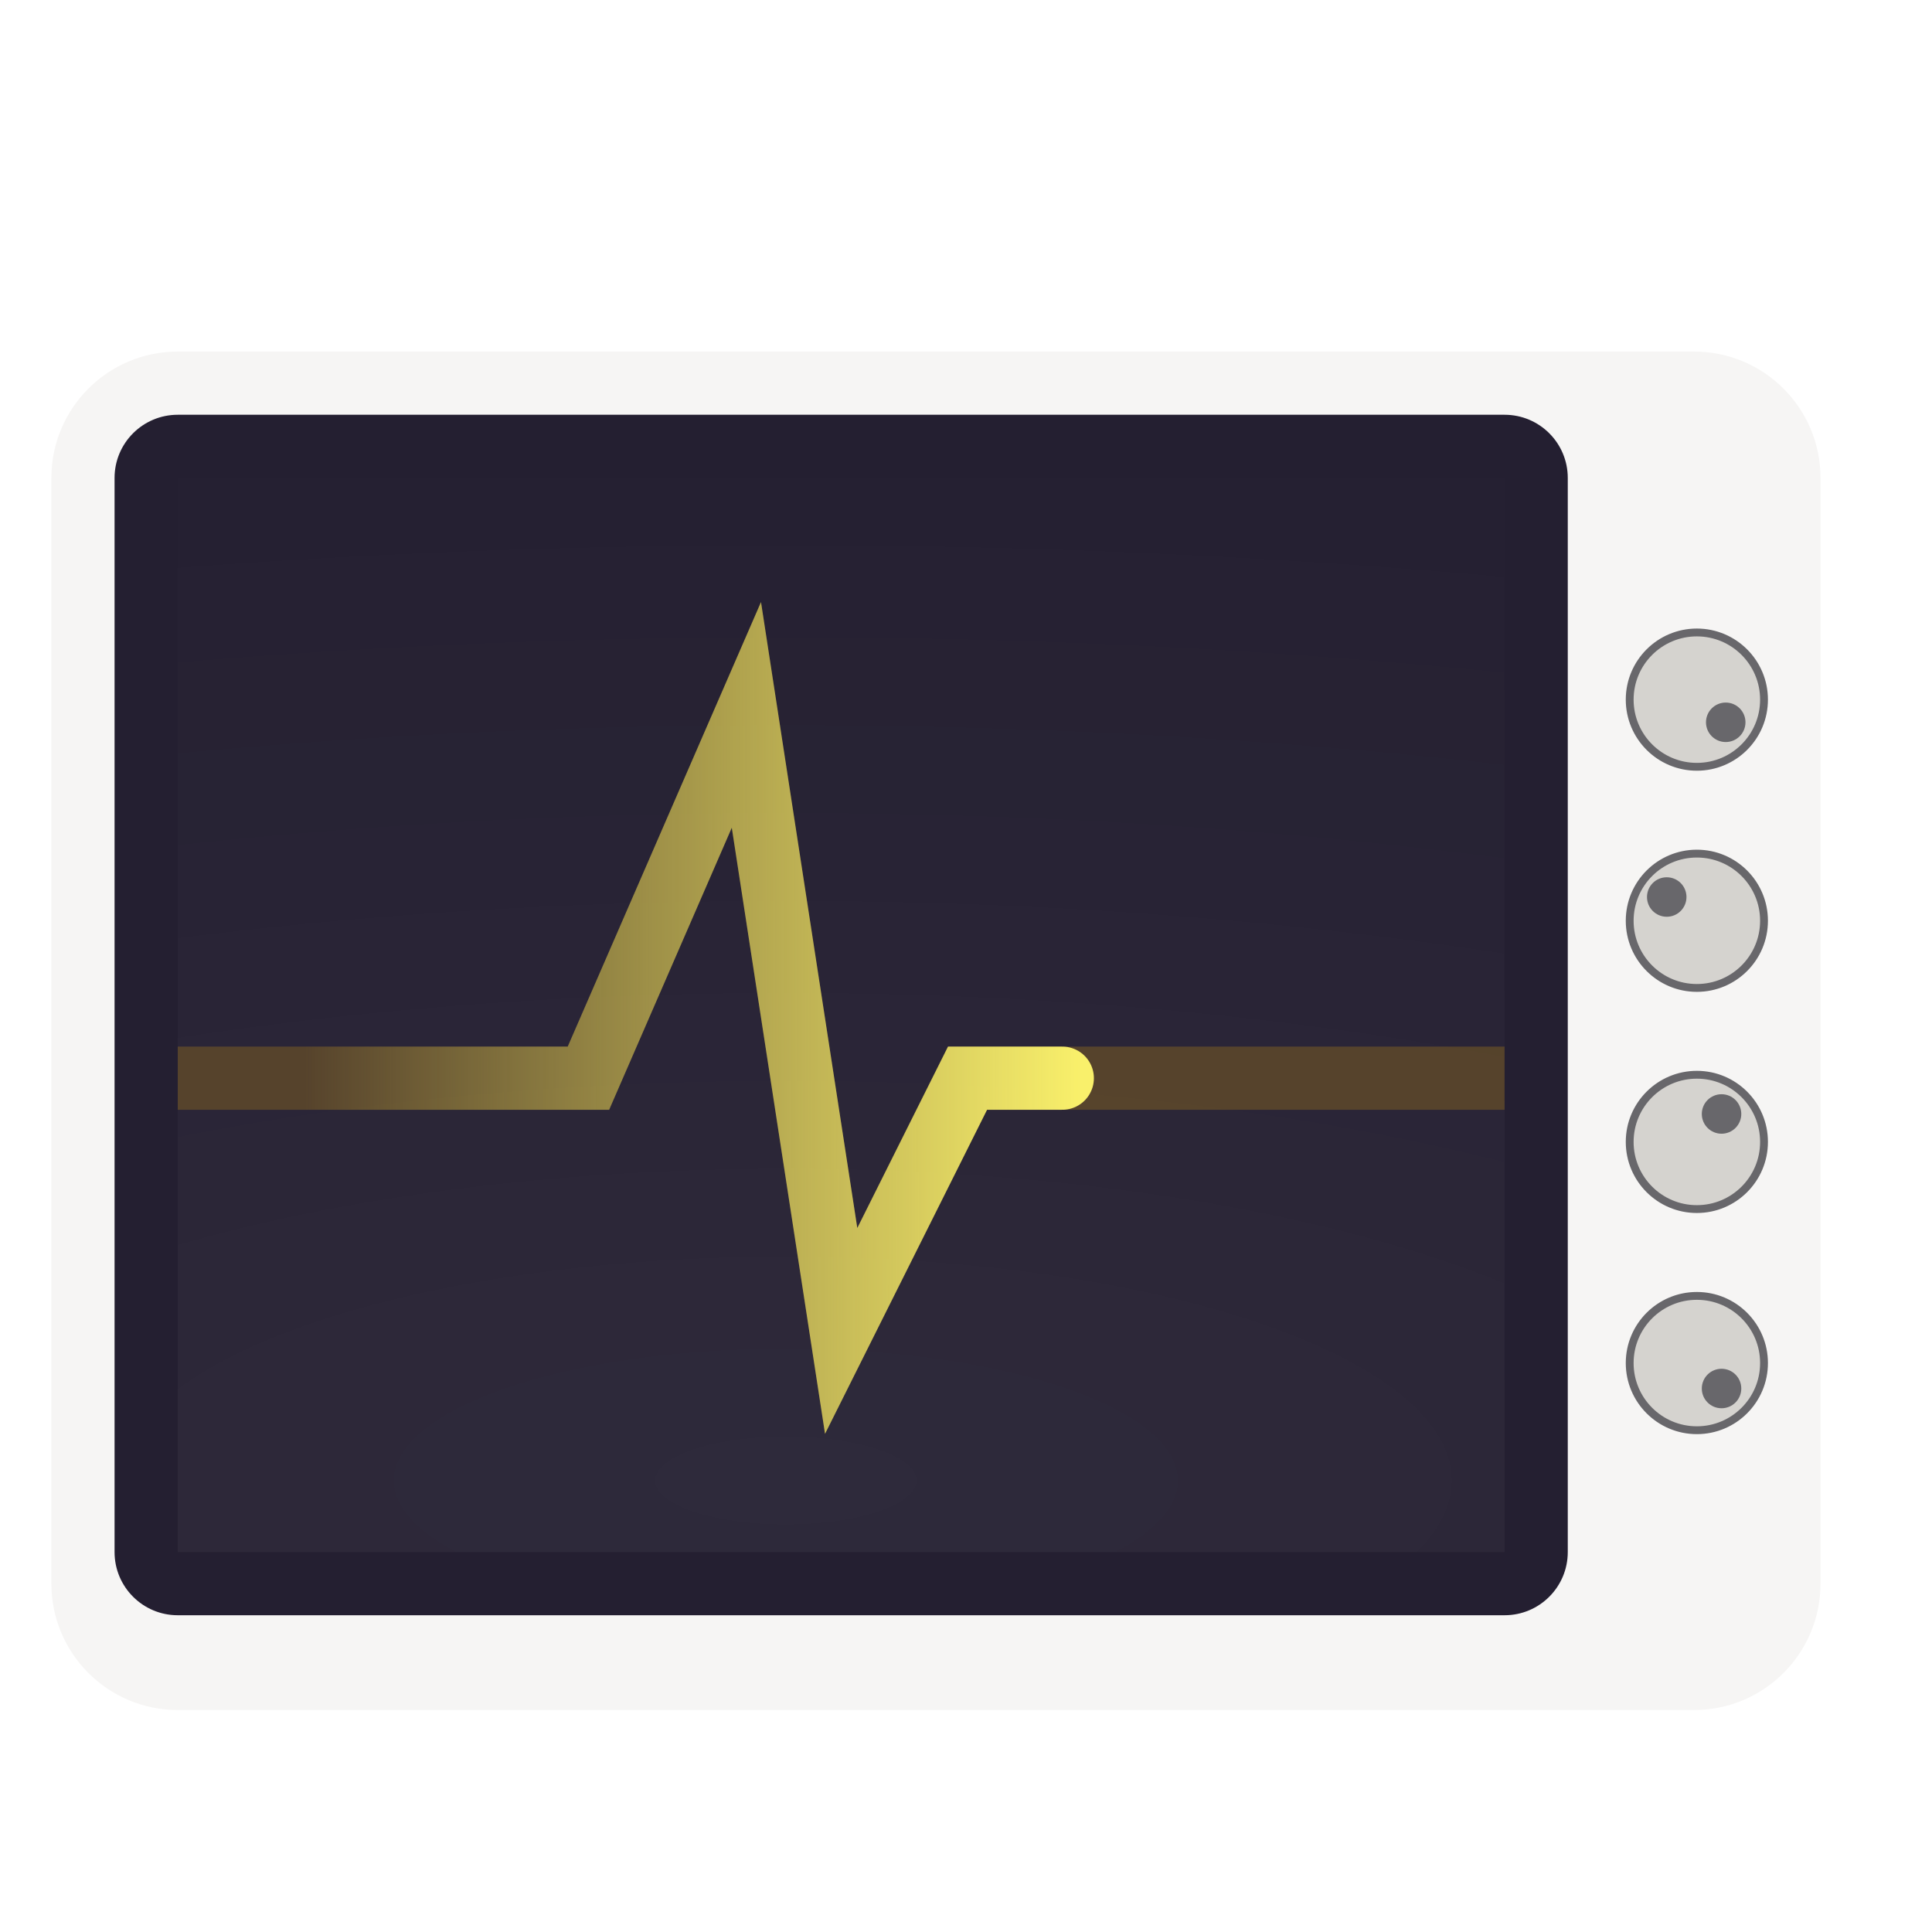
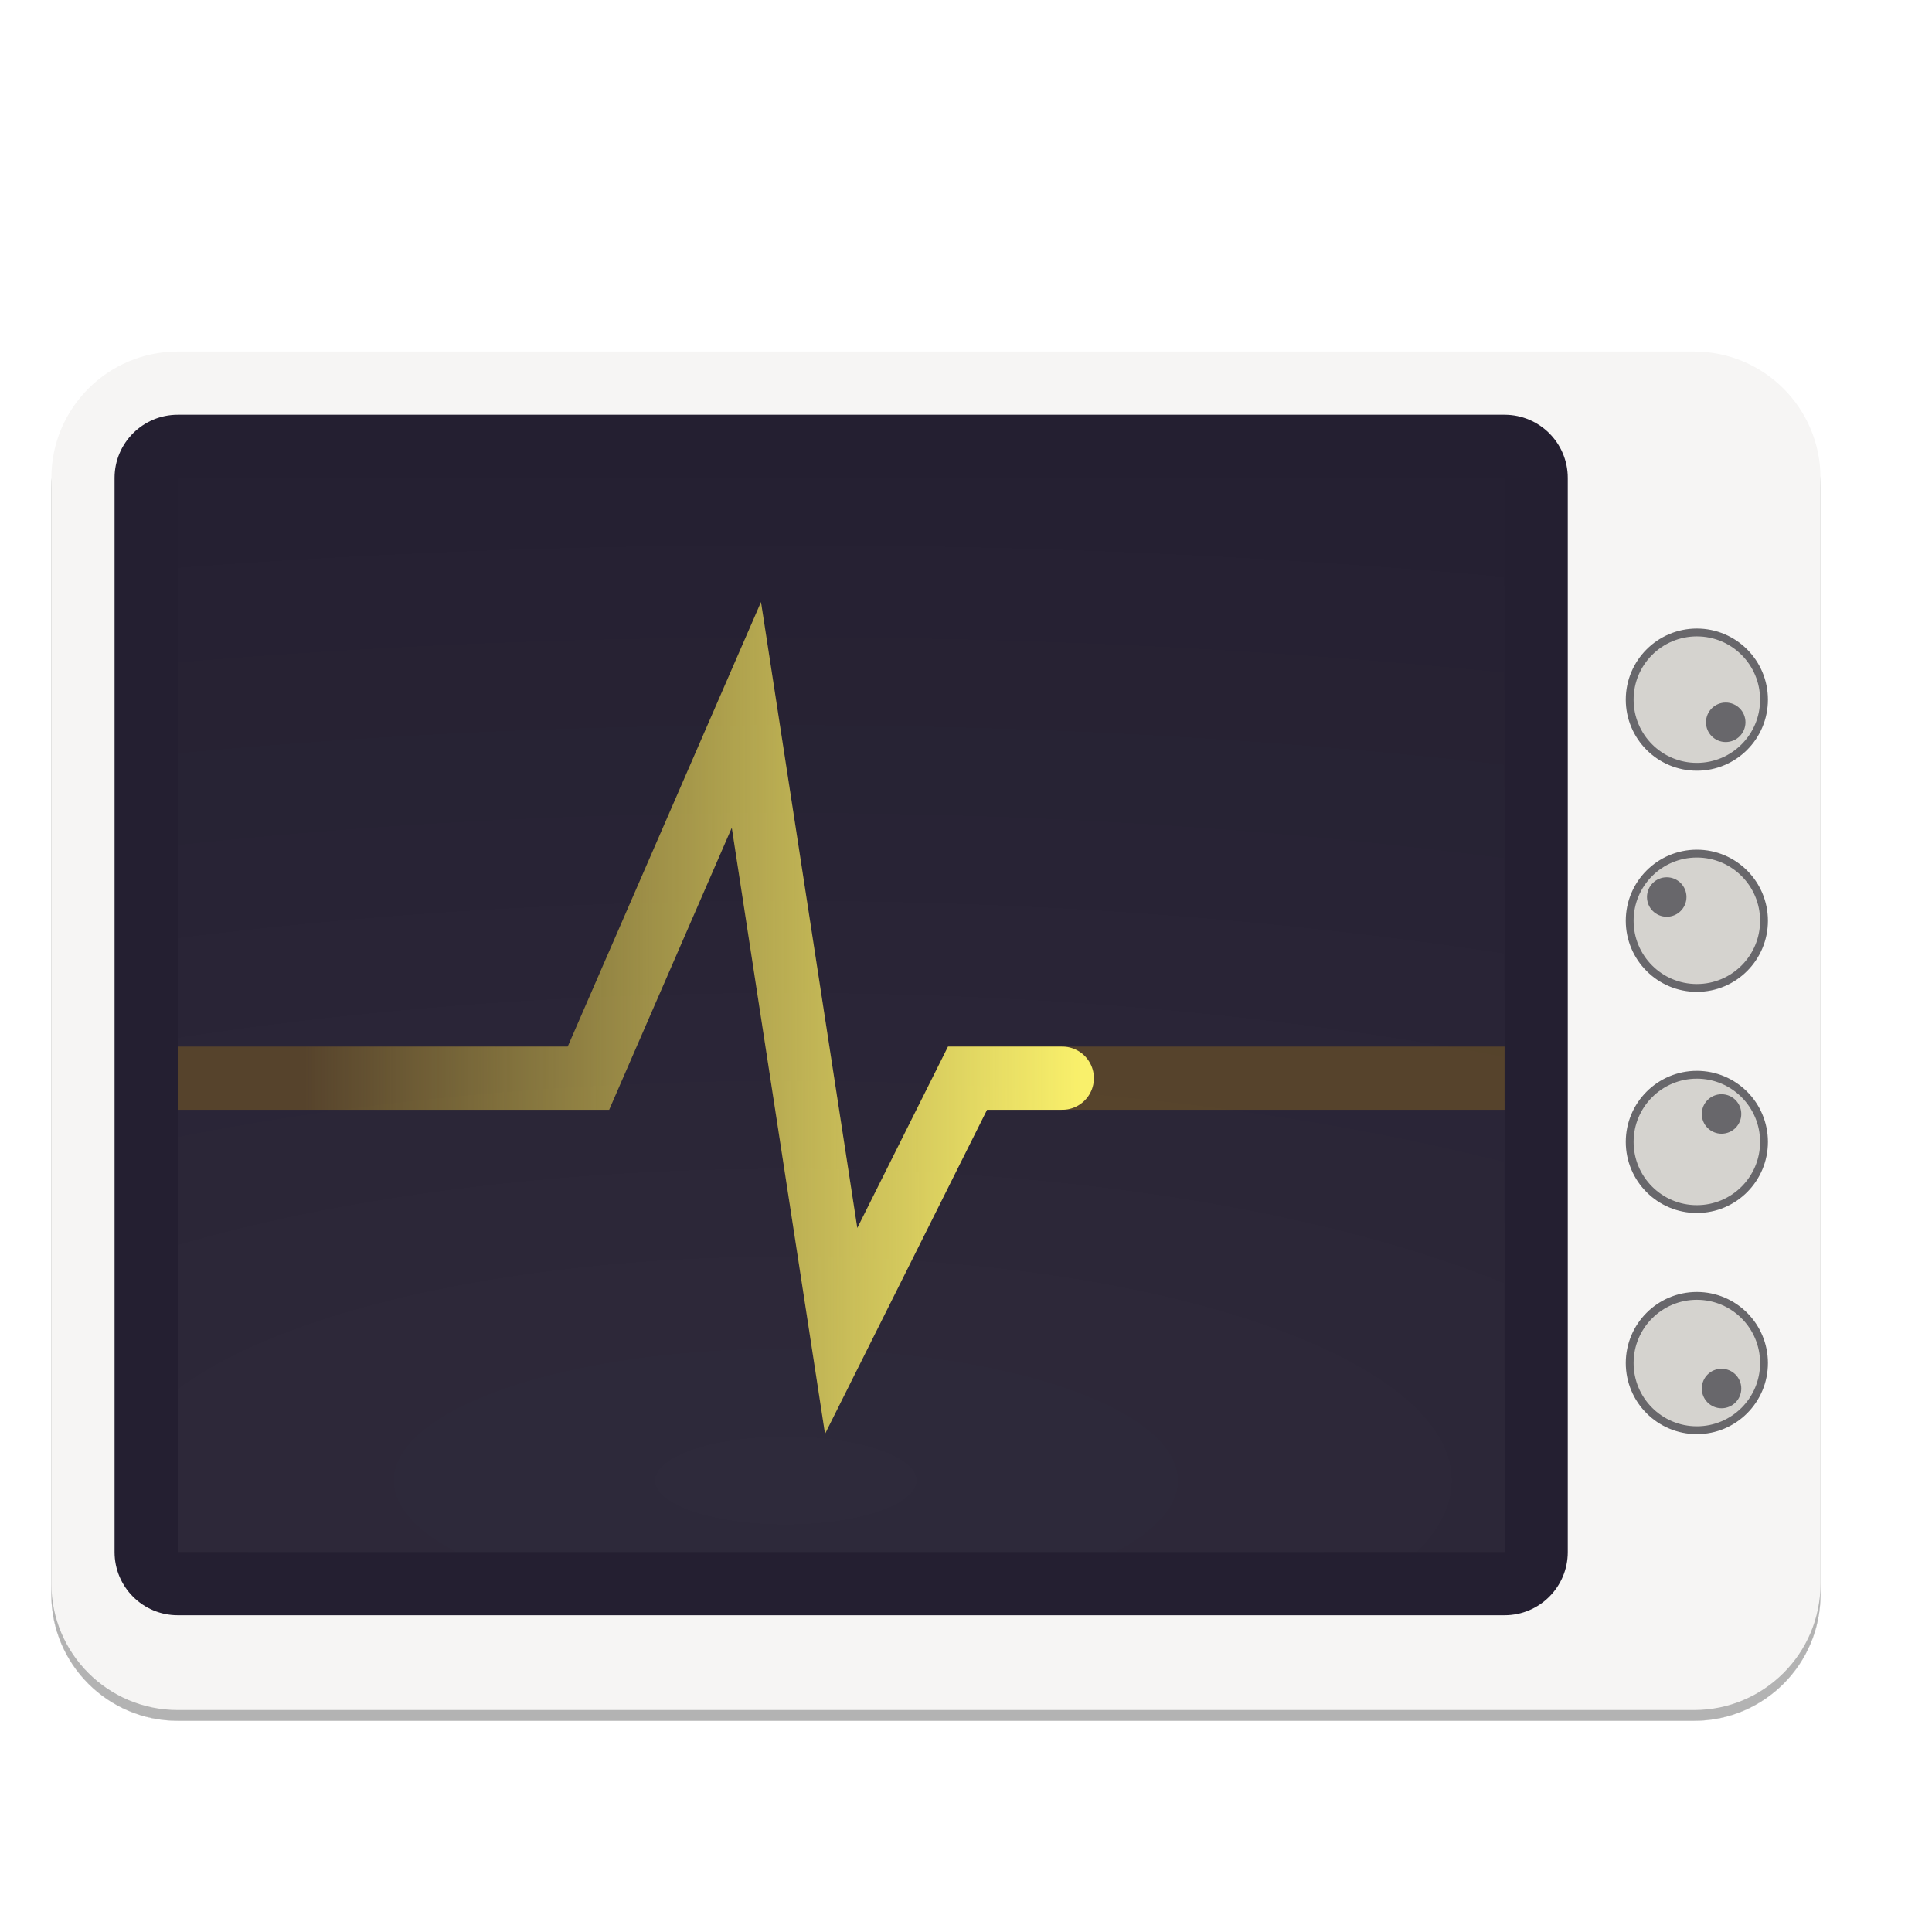
<svg xmlns="http://www.w3.org/2000/svg" xmlns:xlink="http://www.w3.org/1999/xlink" width="128" height="128" id="svg11300" version="1.0" style="display:inline;enable-background:new" viewBox="0 0 128 128">
  <defs id="defs3">
    <linearGradient id="linearGradient1076">
      <stop style="stop-color:#d5d3cf;stop-opacity:1" offset="0" id="stop1064" />
      <stop id="stop1066" offset="0.036" style="stop-color:#e4e1de;stop-opacity:1" />
      <stop style="stop-color:#d5d3cf;stop-opacity:1" offset="0.071" id="stop1068" />
      <stop id="stop1070" offset="0.929" style="stop-color:#d5d3cf;stop-opacity:1" />
      <stop style="stop-color:#e4e1de;stop-opacity:1" offset="0.964" id="stop1072" />
      <stop style="stop-color:#d5d3cf;stop-opacity:1" offset="1" id="stop1074" />
    </linearGradient>
    <linearGradient xlink:href="#linearGradient1076" id="linearGradient1444-2-3-2" gradientUnits="userSpaceOnUse" gradientTransform="matrix(0.25,0,0,0.25,-22,109.009)" x1="120" y1="619.964" x2="568" y2="619.964" />
    <linearGradient xlink:href="#linearGradient985" id="linearGradient1106-8" x1="335.868" y1="33.559" x2="112.132" y2="33.559" gradientUnits="userSpaceOnUse" gradientTransform="matrix(0.25,0,0,0.25,-12,225)" />
    <linearGradient id="linearGradient985">
      <stop id="stop981" offset="0" style="stop-color:#f9f06b;stop-opacity:1" />
      <stop id="stop983" offset="1" style="stop-color:#f9f06b;stop-opacity:0" />
    </linearGradient>
    <radialGradient xlink:href="#linearGradient1020" id="radialGradient1030" cx="64.846" cy="194.19" fx="64.846" fy="194.19" r="44" gradientTransform="matrix(-4.727273,1.1058296e-6,-3.0301491e-7,-1.227273,250.5455,-21.6754)" gradientUnits="userSpaceOnUse" />
    <linearGradient id="linearGradient1020">
      <stop style="stop-color:#ffffff;stop-opacity:1;" offset="0" id="stop1016" />
      <stop style="stop-color:#ffffff;stop-opacity:0.094" offset="1" id="stop1018" />
    </linearGradient>
    <linearGradient y2="619.964" x2="568" y1="619.964" x1="120" gradientTransform="matrix(0.25,0,0,0.25,-22.00001,-50.99097)" gradientUnits="userSpaceOnUse" id="linearGradient1444-2-3-3" xlink:href="#linearGradient1076" />
    <radialGradient gradientUnits="userSpaceOnUse" gradientTransform="matrix(-4.136363,1.2532736e-6,-2.6513804e-7,-1.390909,319.2273,170.6345)" r="44" fy="194.19" fx="64" cy="194.19" cx="64" id="radialGradient1030-8" xlink:href="#linearGradient1020" />
    <linearGradient gradientTransform="matrix(0.25,0,0,0.25,-2.00001,61)" gradientUnits="userSpaceOnUse" y2="33.559" x2="104" y1="33.559" x1="301" id="linearGradient1106-2" xlink:href="#linearGradient985" />
  </defs>
  <g transform="translate(0,-170)" id="g1063" style="stroke:#68676b;stroke-opacity:1;stroke-width:0.5;stroke-miterlimit:4;stroke-dasharray:none">
    <g id="g859" transform="translate(0,1.61648)" style="stroke:#68676b;stroke-opacity:1;stroke-width:0.5;stroke-miterlimit:4;stroke-dasharray:none">
      <g id="g1451" transform="matrix(1.046512,0,0,1.046512,-4.968286,-13.84119)">
+         <rect style="display:inline;opacity:1;vector-effect:none;fill:#b3b3b3;fill-opacity:1;stroke:#b3b3b3;stroke-width:0.011px;stroke-linecap:butt;stroke-linejoin:miter;stroke-miterlimit:4;stroke-dasharray:none;stroke-dashoffset:0;stroke-opacity:1;marker:none;marker-start:none;marker-mid:none;marker-end:none;paint-order:normal;enable-background:new" id="rect847" width="112" height="86" x="8" y="197.063" rx="8" ry="8" />
        <rect transform="translate(0,168.3835)" ry="8" rx="8" y="28" x="8" height="86" width="112" id="rect929-36-9-9" style="display:inline;opacity:1;vector-effect:none;fill:#f6f5f4;fill-opacity:1;stroke:none;stroke-width:0.011px;stroke-linecap:butt;stroke-linejoin:miter;stroke-miterlimit:4;stroke-dasharray:none;stroke-dashoffset:0;stroke-opacity:1;marker:none;marker-start:none;marker-mid:none;marker-end:none;paint-order:normal;enable-background:new" />
        <rect transform="translate(0,168.3835)" ry="4" y="32" x="12" height="76" width="92" id="rect946-0-7-4" style="display:inline;opacity:1;vector-effect:none;fill:#241f31;fill-opacity:1;stroke:none;stroke-width:0.011px;stroke-linecap:butt;stroke-linejoin:miter;stroke-miterlimit:4;stroke-dasharray:none;stroke-dashoffset:0;stroke-opacity:1;marker:none;marker-start:none;marker-mid:none;marker-end:none;paint-order:normal;enable-background:new" rx="4" />
        <rect transform="matrix(1,0,0,-1,0,168.3835)" style="display:inline;opacity:0.05;vector-effect:none;fill:url(#radialGradient1030-8);fill-opacity:1;stroke:none;stroke-width:0.011px;stroke-linecap:butt;stroke-linejoin:miter;stroke-miterlimit:4;stroke-dasharray:none;stroke-dashoffset:0;stroke-opacity:1;marker:none;marker-start:none;marker-mid:none;marker-end:none;paint-order:normal;enable-background:new" id="rect968-2" width="84" height="68" x="16" y="-104" />
        <path transform="translate(0,168.3835)" d="m 16,74 h 26 l 10,-23 6,39 8,-16 h 34" style="display:inline;opacity:0.236;fill:none;stroke:#e5a50a;stroke-width:4;stroke-linecap:butt;stroke-linejoin:miter;stroke-miterlimit:10;stroke-dasharray:none;stroke-opacity:1;enable-background:new" id="path1092-6-1-3-7-5-5" />
        <path transform="translate(0,168.3835)" d="m 16,74 h 26 l 10,-23 6,39 8,-16 h 6" style="display:inline;opacity:1;fill:none;stroke:url(#linearGradient1106-2);stroke-width:4;stroke-linecap:round;stroke-linejoin:miter;stroke-miterlimit:10;stroke-dasharray:none;stroke-opacity:1;enable-background:new" id="path1092-6-1-3-7-5-1-0" />
        <circle style="fill:#d5d3cf;fill-opacity:1;stroke:#68676b;stroke-width:0.496;stroke-miterlimit:4;stroke-dasharray:none;stroke-opacity:1" id="circle886" cx="112.172" cy="260.418" r="4.252" />
        <ellipse ry="1" rx="1" cy="262.03" cx="-113.735" id="ellipse1078" style="display:inline;opacity:1;vector-effect:none;fill:#68676b;fill-opacity:1;stroke:#68676b;stroke-width:0.5;stroke-linecap:round;stroke-linejoin:miter;stroke-miterlimit:4;stroke-dasharray:none;stroke-dashoffset:0;stroke-opacity:1;marker:none;marker-start:none;marker-mid:none;marker-end:none;paint-order:normal;enable-background:new" transform="scale(-1,1)" />
        <circle r="4.252" cy="246.418" cx="112.172" id="circle884" style="fill:#d5d3cf;fill-opacity:1;stroke:#68676b;stroke-width:0.496;stroke-miterlimit:4;stroke-dasharray:none;stroke-opacity:1" />
        <ellipse transform="scale(-1)" style="display:inline;opacity:1;vector-effect:none;fill:#68676b;fill-opacity:1;stroke:#68676b;stroke-width:0.5;stroke-linecap:round;stroke-linejoin:miter;stroke-miterlimit:4;stroke-dasharray:none;stroke-dashoffset:0;stroke-opacity:1;marker:none;marker-start:none;marker-mid:none;marker-end:none;paint-order:normal;enable-background:new" id="ellipse1082" cx="-113.735" cy="-244.649" rx="1" ry="1" />
        <circle style="fill:#d5d3cf;fill-opacity:1;stroke:#68676b;stroke-width:0.496;stroke-miterlimit:4;stroke-dasharray:none;stroke-opacity:1" id="circle882" cx="112.172" cy="232.418" r="4.252" />
        <ellipse ry="1" rx="1" cy="-230.914" cx="110.265" id="ellipse1088" style="display:inline;opacity:1;vector-effect:none;fill:#68676b;fill-opacity:1;stroke:#68676b;stroke-width:0.5;stroke-linecap:round;stroke-linejoin:miter;stroke-miterlimit:4;stroke-dasharray:none;stroke-dashoffset:0;stroke-opacity:1;marker:none;marker-start:none;marker-mid:none;marker-end:none;paint-order:normal;enable-background:new" transform="scale(1,-1)" />
        <circle r="4.252" cy="218.418" cx="112.172" id="path880" style="fill:#d5d3cf;fill-opacity:1;stroke:#68676b;stroke-width:0.496;stroke-miterlimit:4;stroke-dasharray:none;stroke-opacity:1" />
        <ellipse transform="scale(-1,1)" style="display:inline;opacity:1;vector-effect:none;fill:#68676b;fill-opacity:1;stroke:#68676b;stroke-width:0.5;stroke-linecap:round;stroke-linejoin:miter;stroke-miterlimit:4;stroke-dasharray:none;stroke-dashoffset:0;stroke-opacity:1;marker:none;marker-start:none;marker-mid:none;marker-end:none;paint-order:normal;enable-background:new" id="ellipse1094" cx="-114" cy="219.853" rx="1" ry="1" />
      </g>
    </g>
  </g>
</svg>
